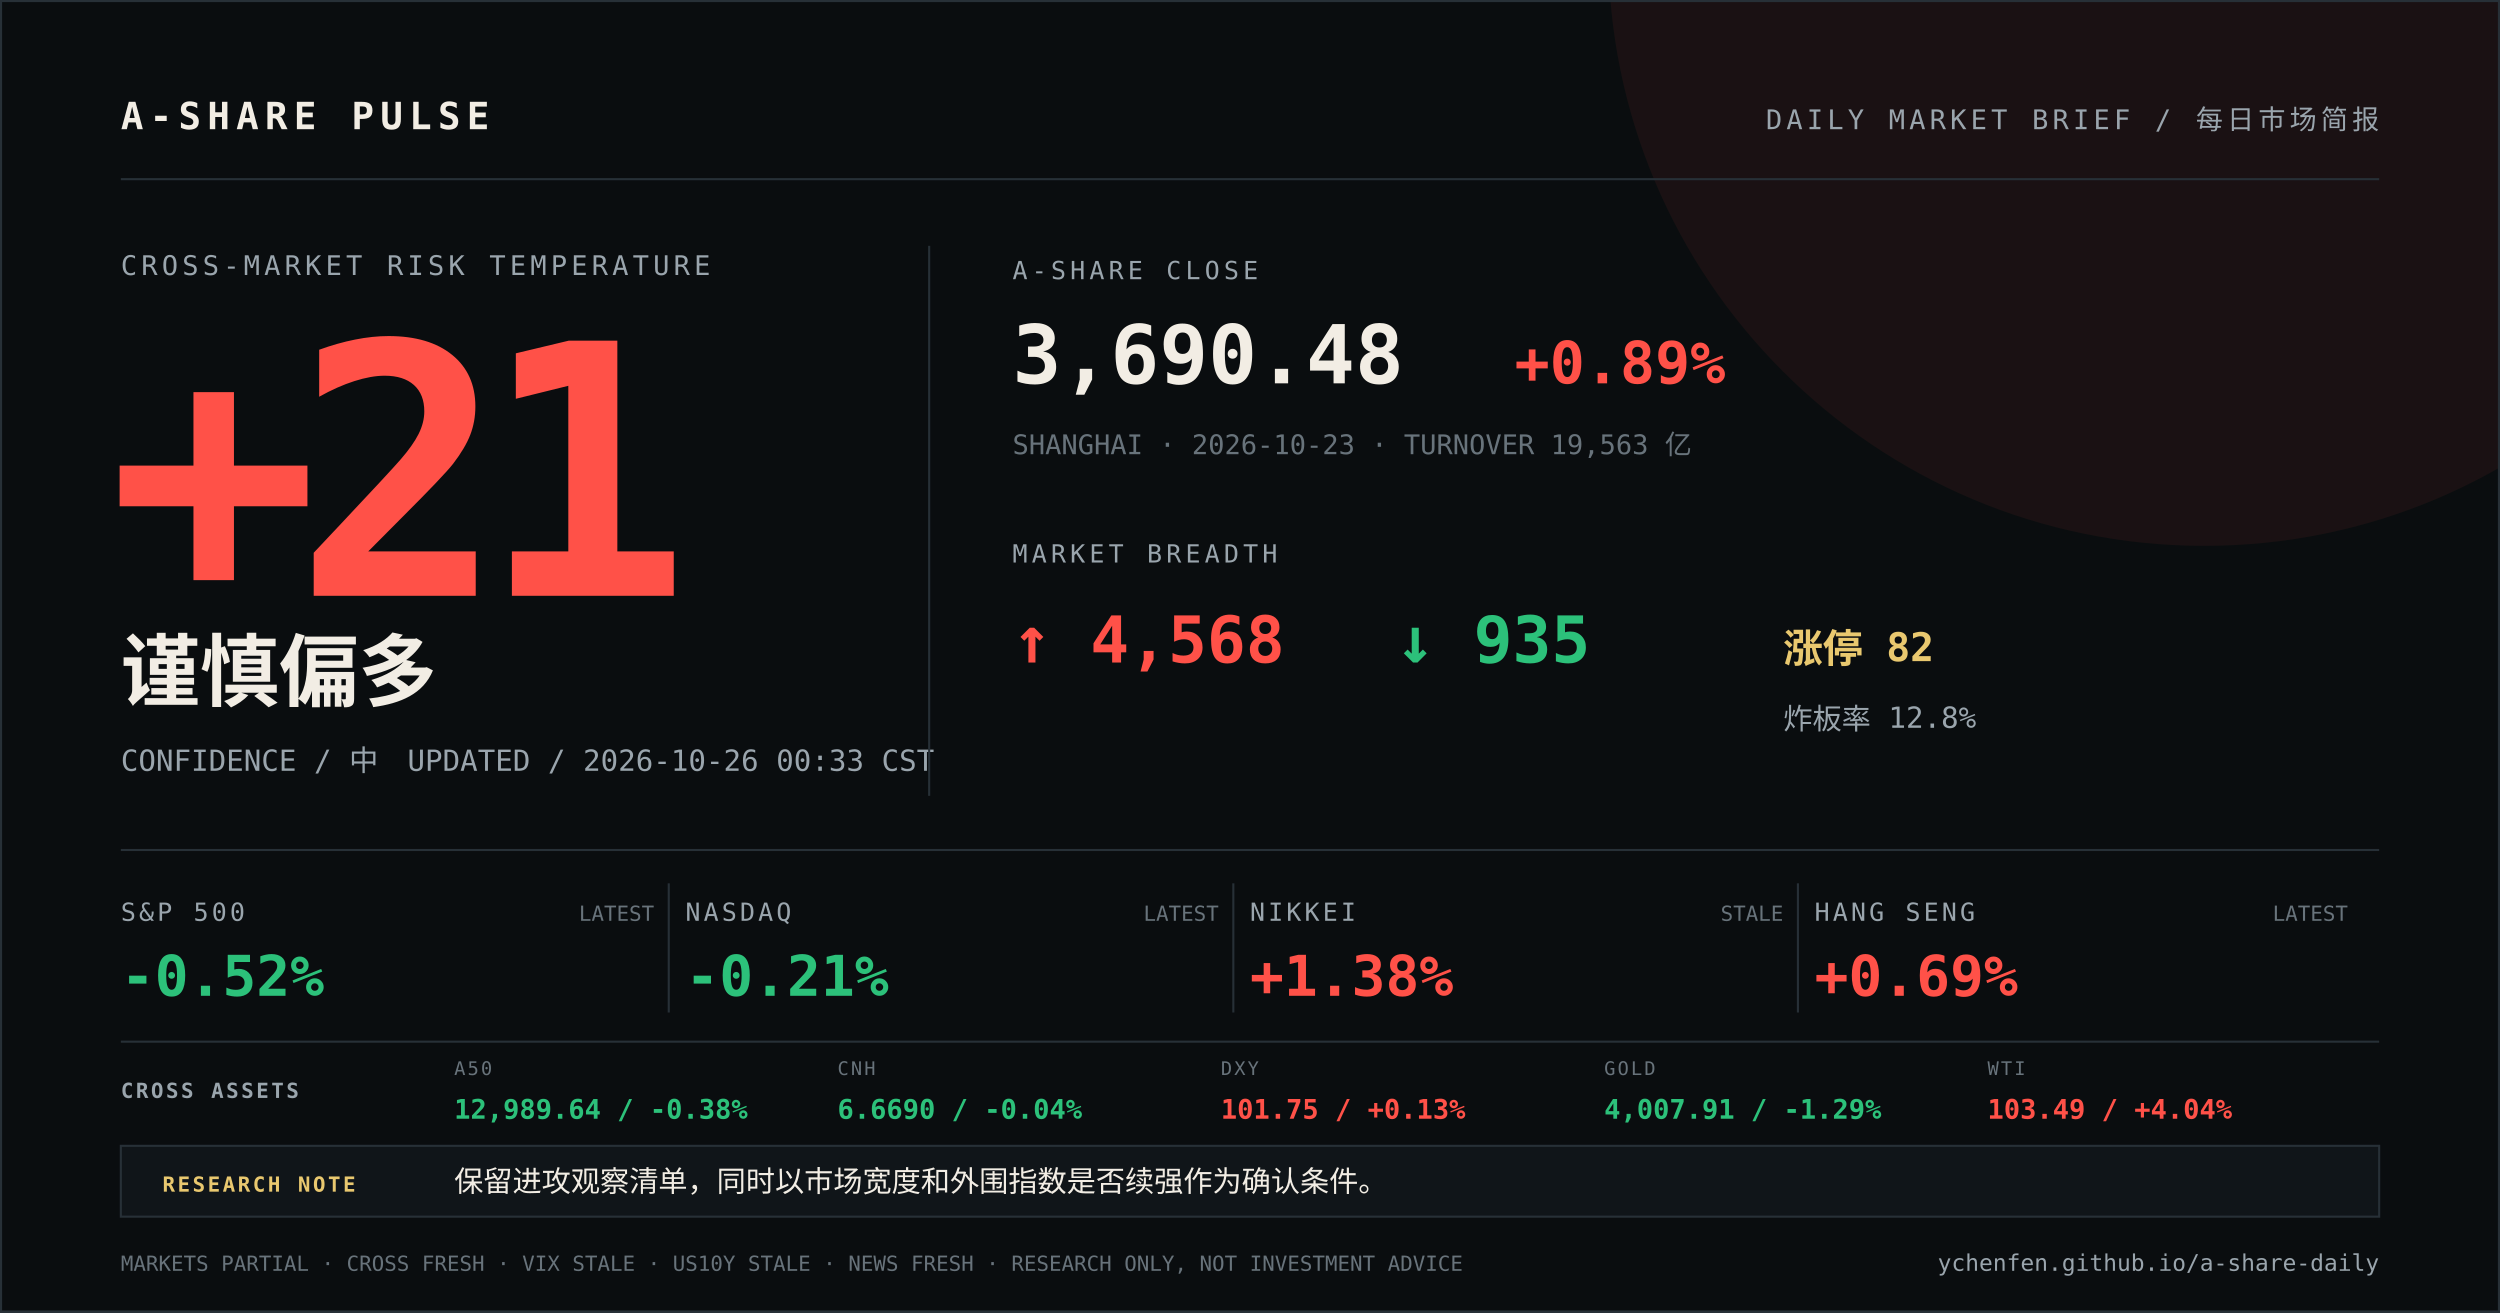
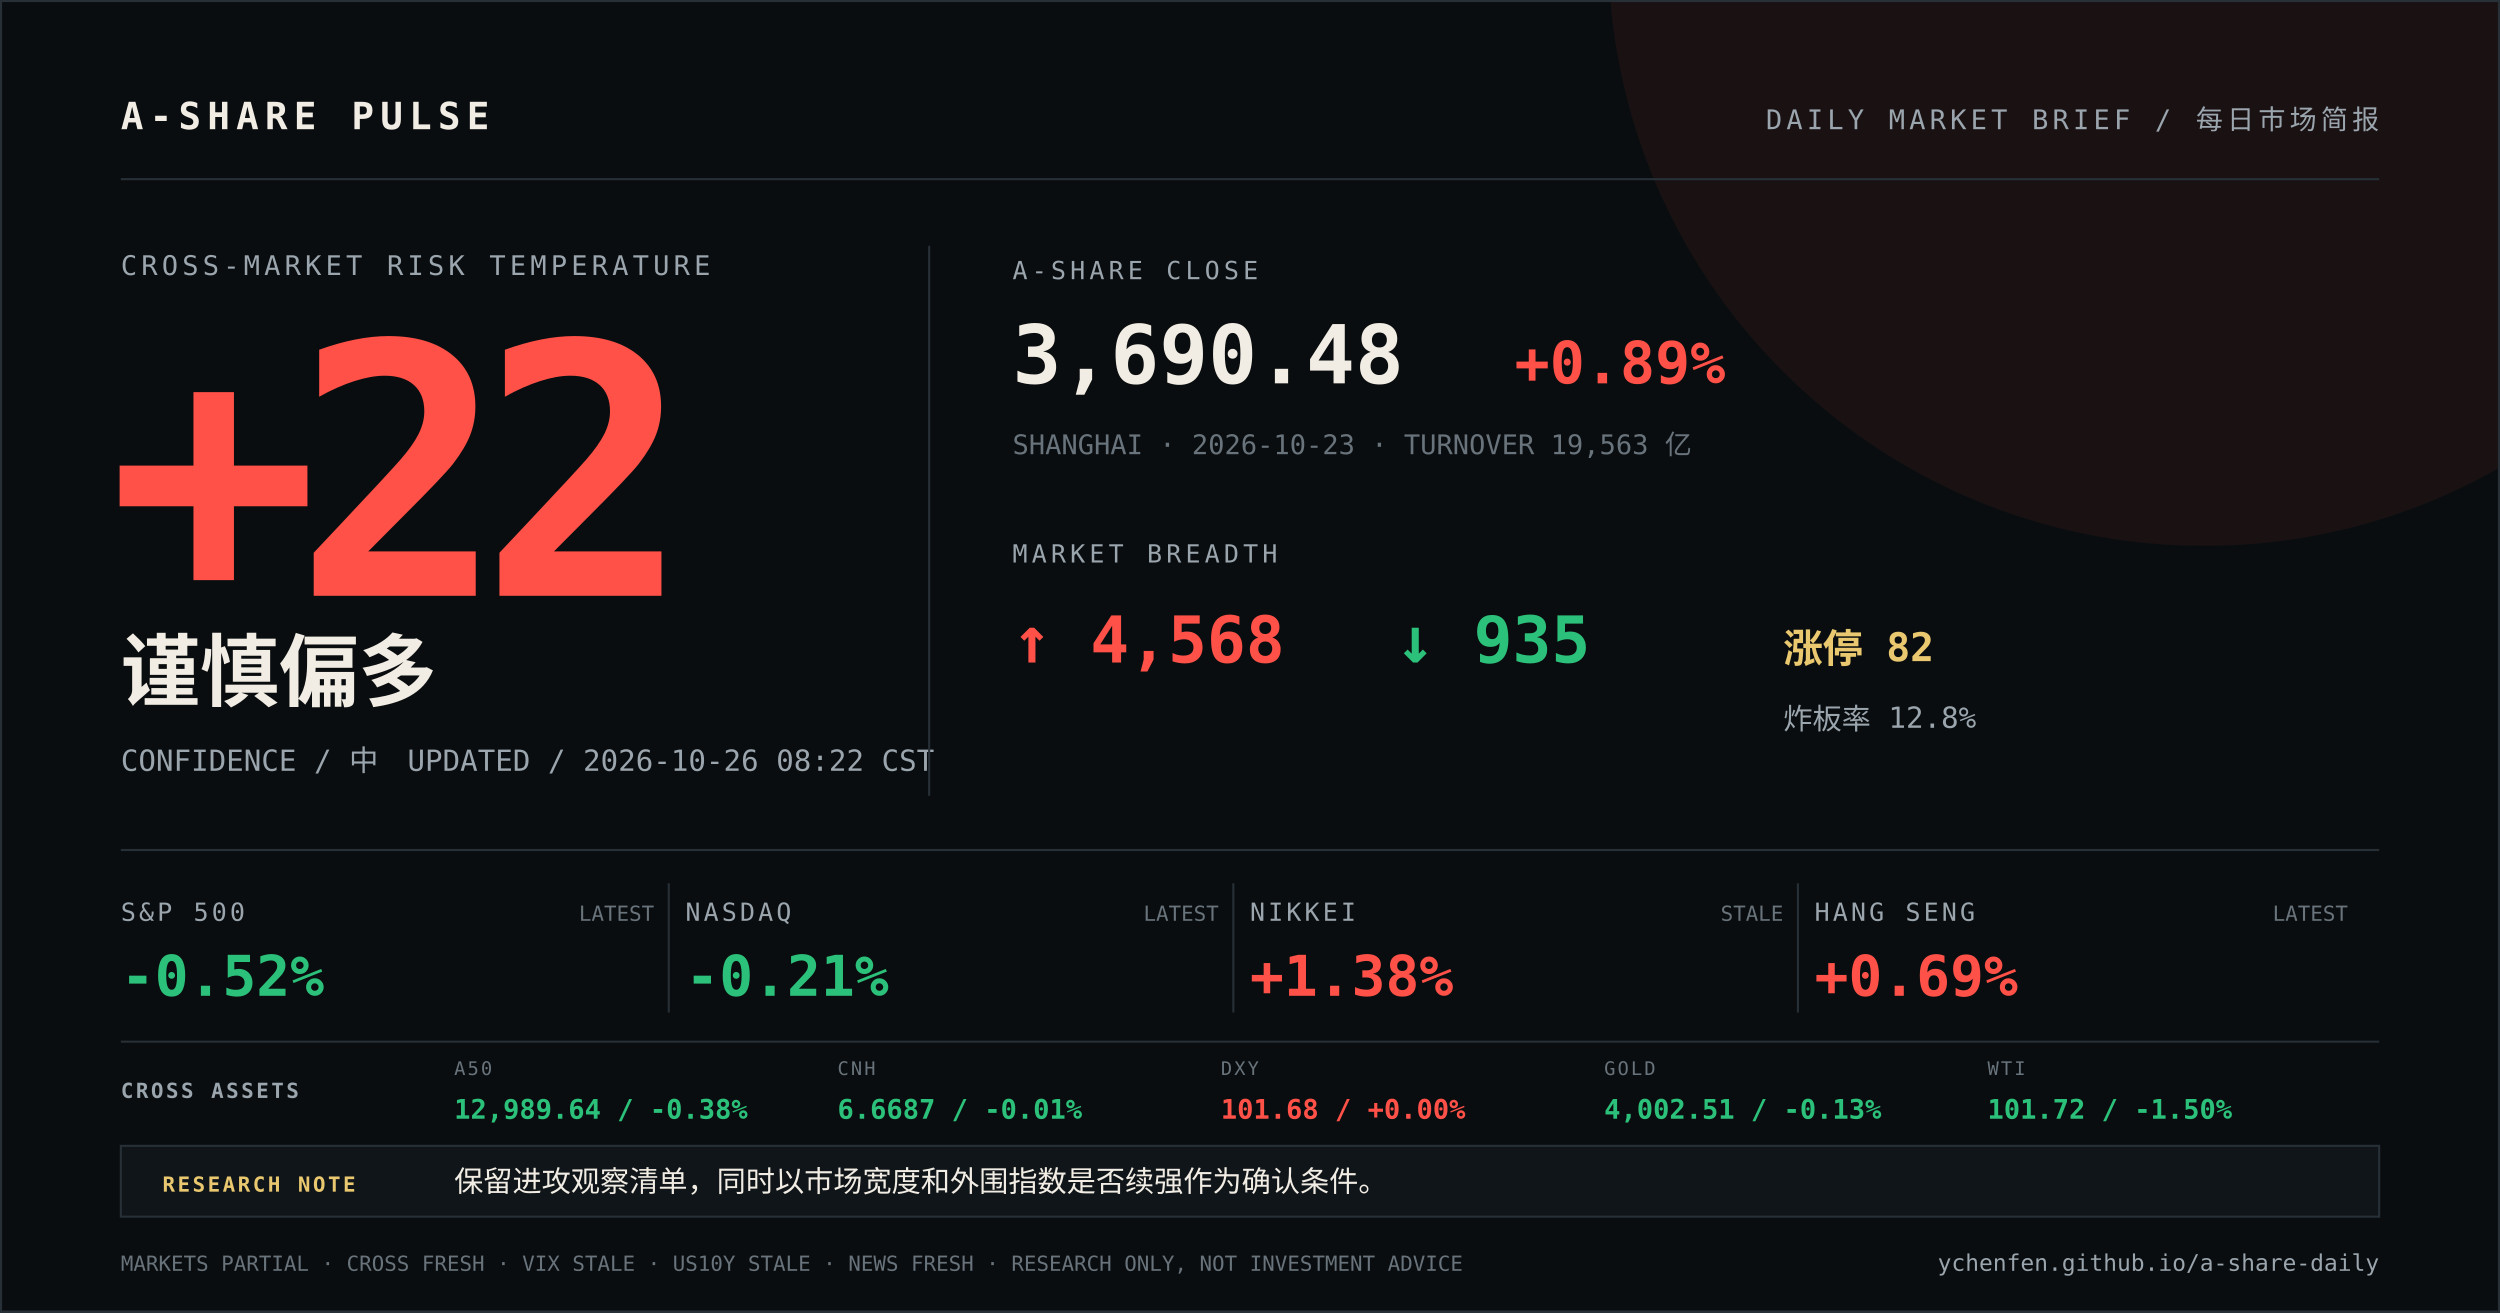
<svg xmlns="http://www.w3.org/2000/svg" width="1200" height="630" viewBox="0 0 1200 630">
  <rect width="1200" height="630" fill="#0a0d0f" />
  <circle cx="1058" cy="-24" r="286" fill="#ff5148" opacity="0.07" />
  <path d="M0 0H1200V630H0Z" fill="none" stroke="#273037" stroke-width="2" />
  <g font-family="DIN Alternate, SFMono-Regular, Menlo, monospace">
    <text x="58" y="62" fill="#f2ede4" font-size="18" font-weight="700" letter-spacing="3">A-SHARE PULSE</text>
    <text x="1142" y="62" fill="#9aa5ad" font-size="13" text-anchor="end" letter-spacing="2">DAILY MARKET BRIEF / 每日市场简报</text>
    <line x1="58" y1="86" x2="1142" y2="86" stroke="#273037" />
    <text x="58" y="132" fill="#9aa5ad" font-size="13" letter-spacing="2">CROSS-MARKET RISK TEMPERATURE</text>
-     <text x="52" y="286" fill="#ff5148" font-size="168" font-weight="800" letter-spacing="-12">+21</text>
+     <text x="52" y="286" fill="#ff5148" font-size="168" font-weight="800" letter-spacing="-12">+22</text>
    <text x="58" y="336" fill="#f2ede4" font-size="38" font-weight="700">谨慎偏多</text>
-     <text x="58" y="370" fill="#9aa5ad" font-size="14">CONFIDENCE / 中　UPDATED / 2026-10-26 00:33 CST</text>
+     <text x="58" y="370" fill="#9aa5ad" font-size="14">CONFIDENCE / 中　UPDATED / 2026-10-26 08:22 CST</text>
    <line x1="446" y1="118" x2="446" y2="382" stroke="#273037" />
    <text x="486" y="134" fill="#9aa5ad" font-size="12" letter-spacing="2">A-SHARE CLOSE</text>
    <text x="486" y="184" fill="#f2ede4" font-size="39" font-weight="700">3,690.48</text>
    <text x="727" y="184" fill="#ff5148" font-size="28" font-weight="700">+0.89%</text>
    <text x="486" y="218" fill="#68737b" font-size="13">SHANGHAI · 2026-10-23 · TURNOVER 19,563 亿</text>
    <text x="486" y="270" fill="#9aa5ad" font-size="12" letter-spacing="2">MARKET BREADTH</text>
    <text x="486" y="318" fill="#ff5148" font-size="31" font-weight="700">↑ 4,568</text>
    <text x="670" y="318" fill="#2cc17a" font-size="31" font-weight="700">↓ 935</text>
    <text x="856" y="318" fill="#e9c86f" font-size="19" font-weight="700">涨停 82</text>
    <text x="856" y="350" fill="#9aa5ad" font-size="14">炸板率 12.8%</text>
    <line x1="58" y1="408" x2="1142" y2="408" stroke="#273037" />
    <text x="58" y="442" fill="#9aa5ad" font-size="12" letter-spacing="1.5">S&amp;P 500</text>
    <text x="58" y="478" fill="#2cc17a" font-size="27" font-weight="700">-0.52%</text>
    <text x="314" y="442" fill="#68737b" font-size="10" text-anchor="end">LATEST</text>
    <line x1="321" y1="424" x2="321" y2="486" stroke="#273037" />
    <text x="329" y="442" fill="#9aa5ad" font-size="12" letter-spacing="1.5">NASDAQ</text>
    <text x="329" y="478" fill="#2cc17a" font-size="27" font-weight="700">-0.21%</text>
    <text x="585" y="442" fill="#68737b" font-size="10" text-anchor="end">LATEST</text>
    <line x1="592" y1="424" x2="592" y2="486" stroke="#273037" />
    <text x="600" y="442" fill="#9aa5ad" font-size="12" letter-spacing="1.5">NIKKEI</text>
    <text x="600" y="478" fill="#ff5148" font-size="27" font-weight="700">+1.38%</text>
    <text x="856" y="442" fill="#68737b" font-size="10" text-anchor="end">STALE</text>
    <line x1="863" y1="424" x2="863" y2="486" stroke="#273037" />
    <text x="871" y="442" fill="#9aa5ad" font-size="12" letter-spacing="1.5">HANG SENG</text>
    <text x="871" y="478" fill="#ff5148" font-size="27" font-weight="700">+0.69%</text>
    <text x="1127" y="442" fill="#68737b" font-size="10" text-anchor="end">LATEST</text>
    <line x1="58" y1="500" x2="1142" y2="500" stroke="#273037" />
    <text x="58" y="527" fill="#9aa5ad" font-size="10" font-weight="700" letter-spacing="1.2">CROSS ASSETS</text>
    <text x="218" y="516" fill="#68737b" font-size="9" letter-spacing="1">A50</text>
    <text x="218" y="537" fill="#2cc17a" font-size="13" font-weight="700">12,989.64 / -0.38%</text>
    <text x="402" y="516" fill="#68737b" font-size="9" letter-spacing="1">CNH</text>
-     <text x="402" y="537" fill="#2cc17a" font-size="13" font-weight="700">6.6690 / -0.04%</text>
+     <text x="402" y="537" fill="#2cc17a" font-size="13" font-weight="700">6.6687 / -0.01%</text>
    <text x="586" y="516" fill="#68737b" font-size="9" letter-spacing="1">DXY</text>
-     <text x="586" y="537" fill="#ff5148" font-size="13" font-weight="700">101.75 / +0.13%</text>
+     <text x="586" y="537" fill="#ff5148" font-size="13" font-weight="700">101.68 / +0.00%</text>
    <text x="770" y="516" fill="#68737b" font-size="9" letter-spacing="1">GOLD</text>
-     <text x="770" y="537" fill="#2cc17a" font-size="13" font-weight="700">4,007.91 / -1.29%</text>
+     <text x="770" y="537" fill="#2cc17a" font-size="13" font-weight="700">4,002.51 / -0.13%</text>
    <text x="954" y="516" fill="#68737b" font-size="9" letter-spacing="1">WTI</text>
-     <text x="954" y="537" fill="#ff5148" font-size="13" font-weight="700">103.49 / +4.04%</text>
+     <text x="954" y="537" fill="#2cc17a" font-size="13" font-weight="700">101.72 / -1.50%</text>
    <rect x="58" y="550" width="1084" height="34" fill="#101519" stroke="#273037" />
    <text x="78" y="572" fill="#e9c86f" font-size="10" font-weight="700" letter-spacing="1.2">RESEARCH NOTE</text>
    <text x="218" y="572" fill="#f2ede4" font-size="14">保留进攻观察清单，同时以市场宽度和外围指数是否续强作为确认条件。</text>
    <text x="58" y="610" fill="#68737b" font-size="10">MARKETS PARTIAL · CROSS FRESH · VIX STALE · US10Y STALE · NEWS FRESH · RESEARCH ONLY, NOT INVESTMENT ADVICE</text>
    <text x="1142" y="610" fill="#9aa5ad" font-size="11" text-anchor="end">ychenfen.github.io/a-share-daily</text>
  </g>
</svg>
